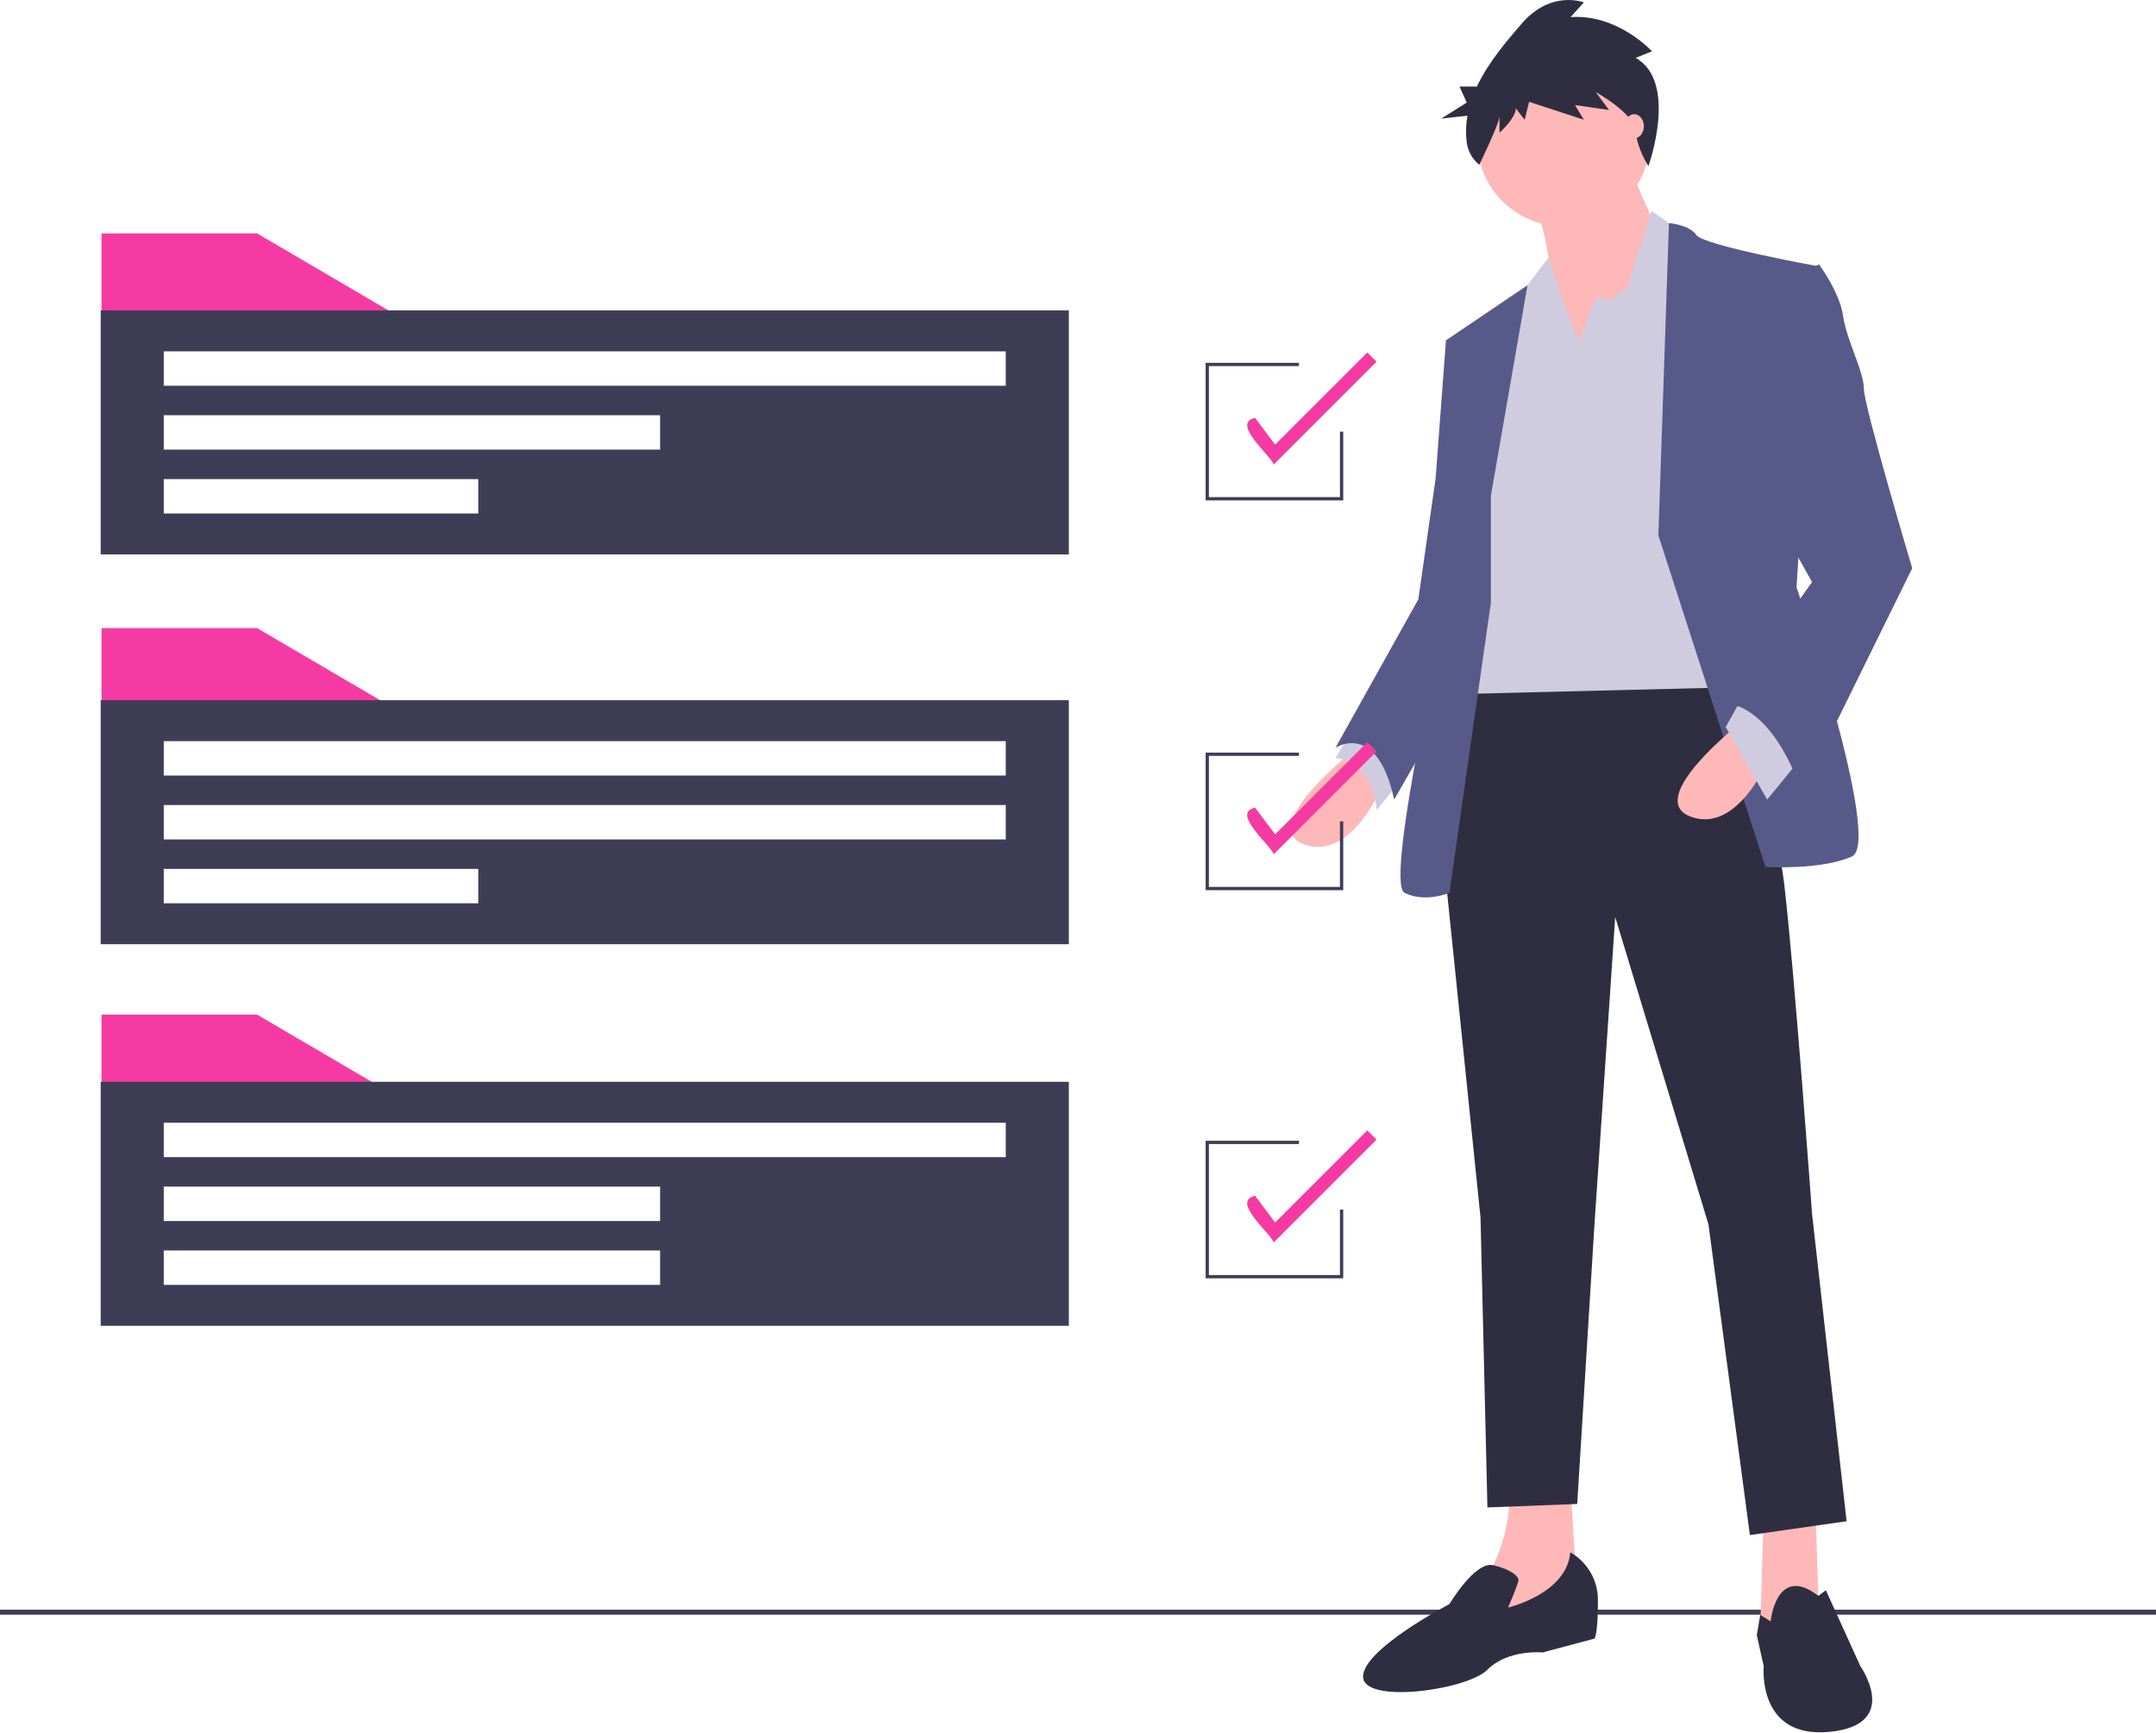
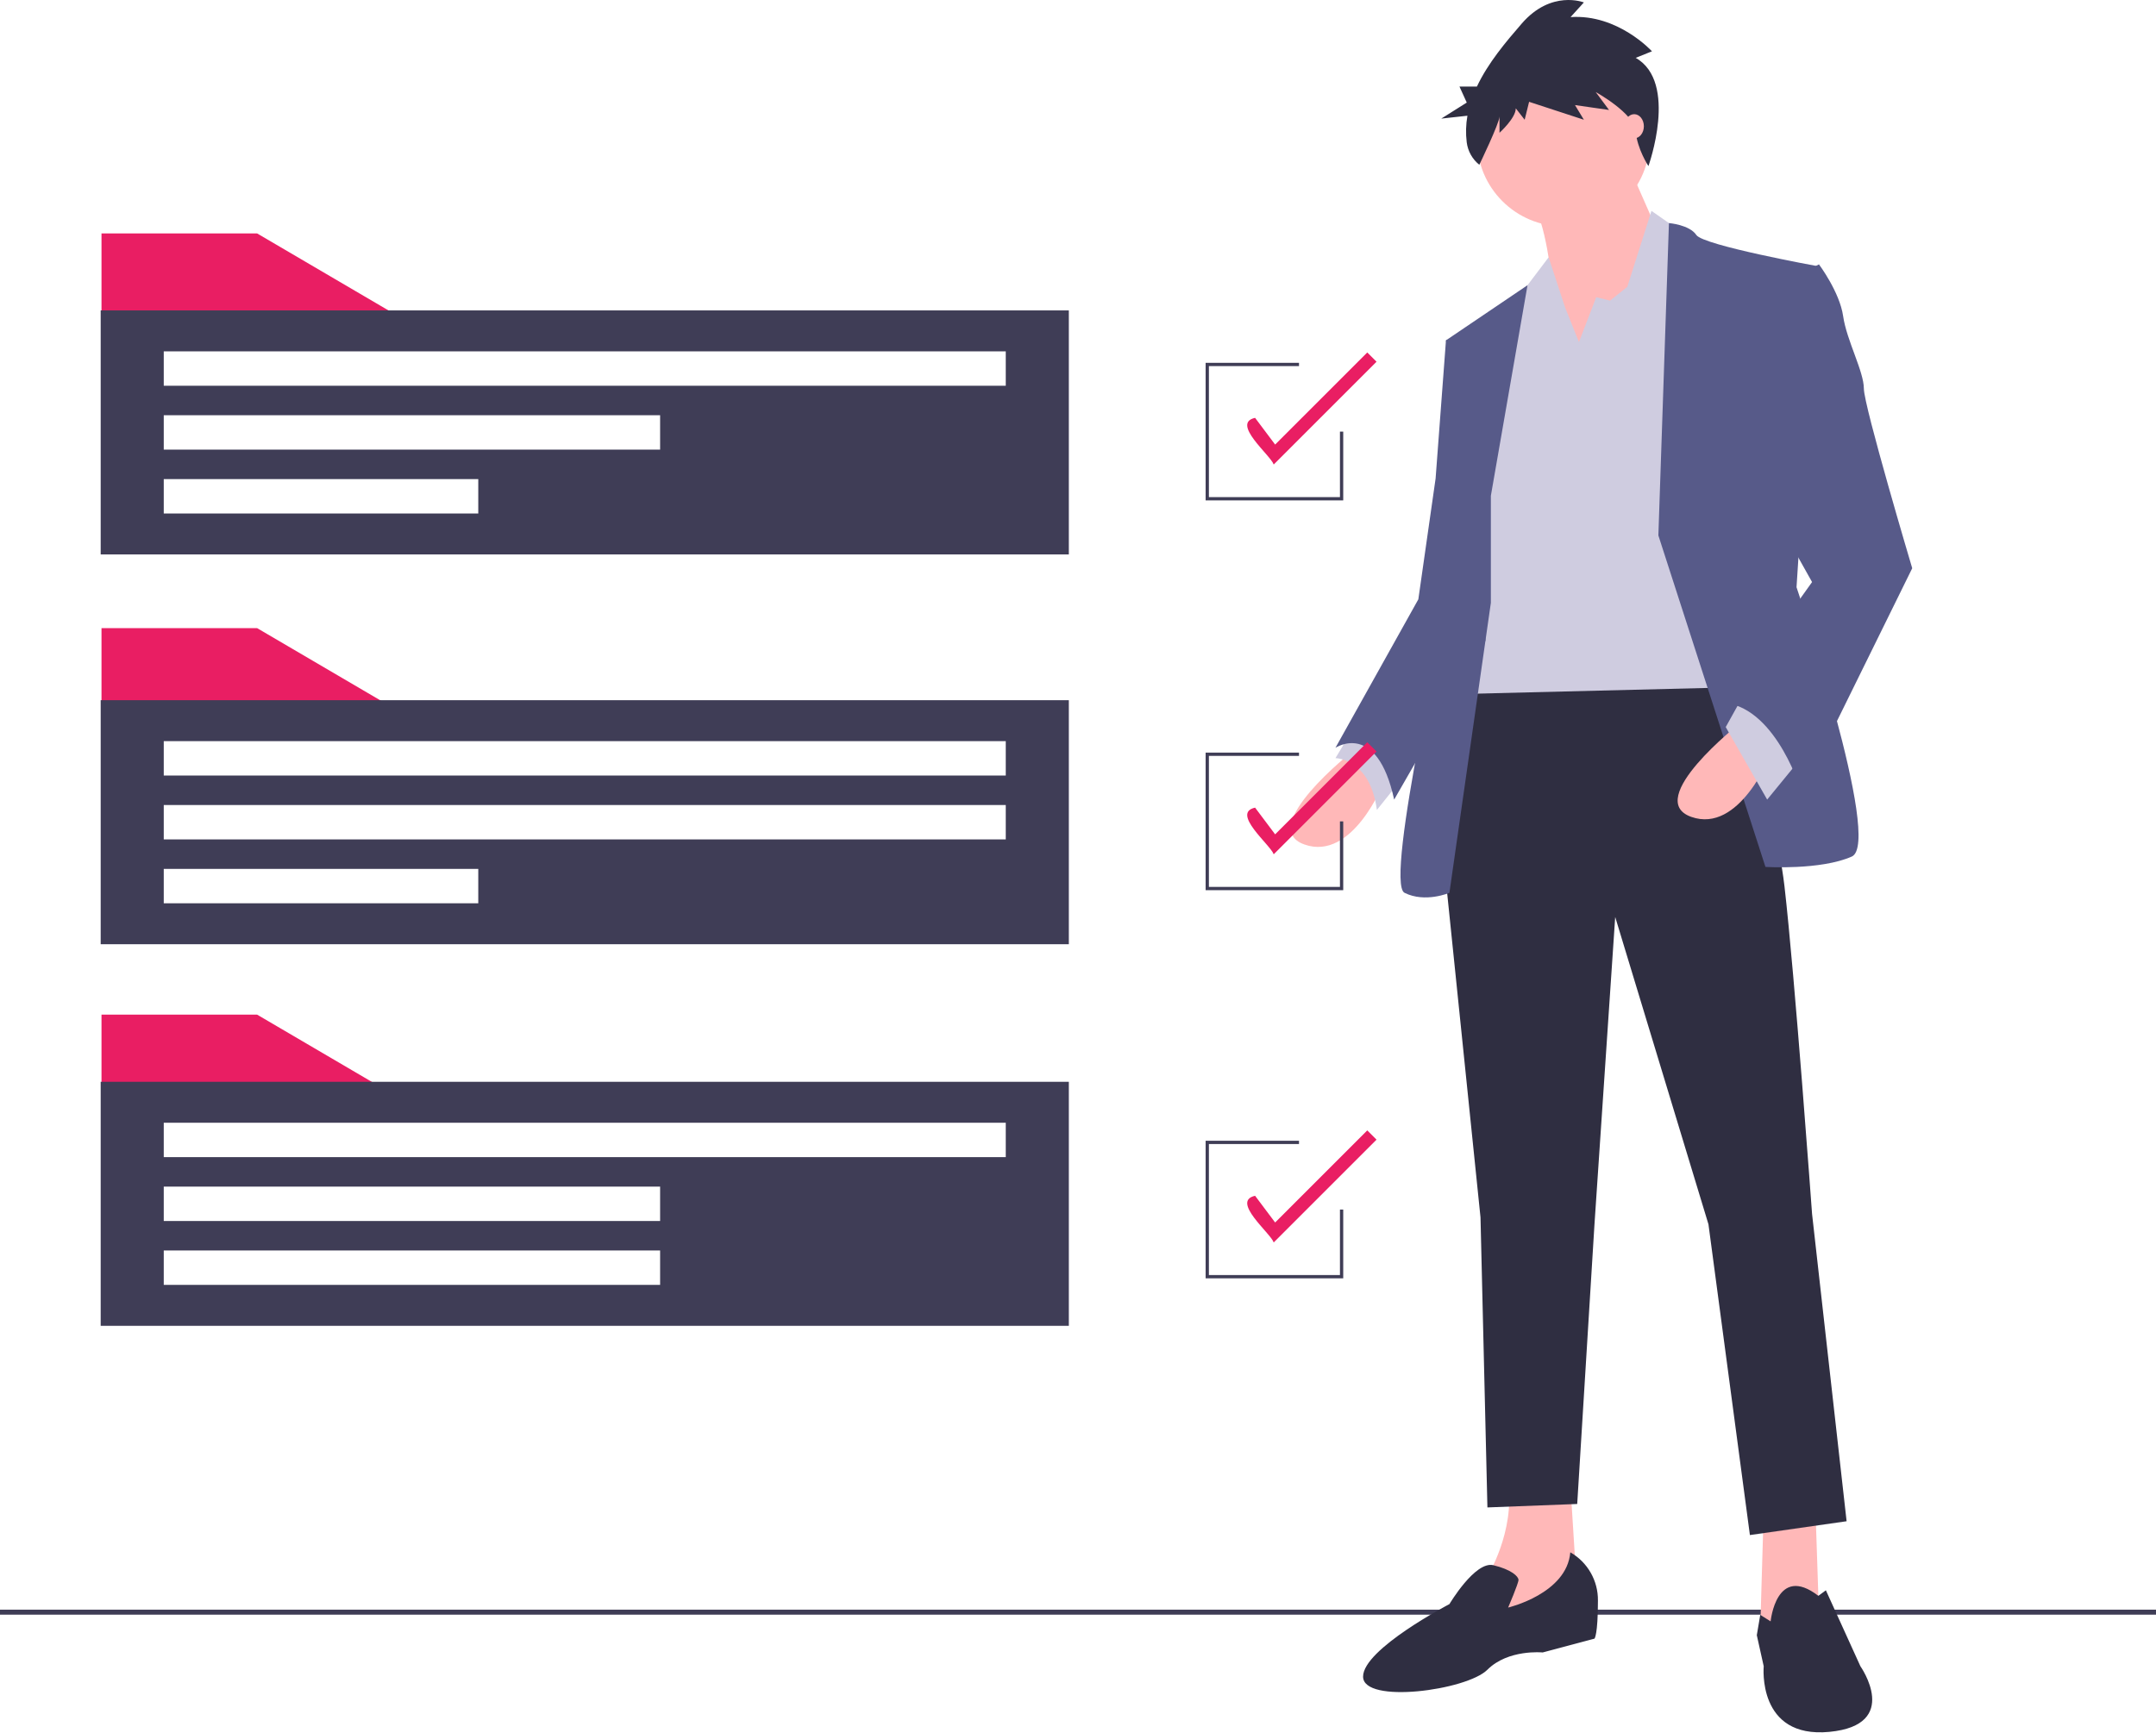
<svg xmlns="http://www.w3.org/2000/svg" id="b3347a10-18dd-4c71-91c3-38a98340ba03" data-name="Layer 1" width="963.51" height="774.364" viewBox="0 0 963.51 774.364">
  <rect y="719.526" width="963.51" height="2.241" fill="#3f3d56" />
  <path d="M722.77,398.628s-43.217,33.956-21.609,41.674,35.5-27.783,35.5-27.783Z" transform="translate(-118.2452 -62.8178)" fill="#ffb8b8" />
  <path d="M724.313,386.28l-9.261,15.435s15.435,0,18.522,23.152l12.348-15.435Z" transform="translate(-118.2452 -62.8178)" fill="#cfcce0" />
  <polygon points="811.35 675.375 812.894 721.679 794.372 732.483 786.655 727.853 788.198 675.375 811.35 675.375" fill="#ffb8b8" />
  <path d="M820.009,725.845l3.087,49.391-43.217,18.522,3.087-26.239s12.348-20.065,9.261-41.674Z" transform="translate(-118.2452 -62.8178)" fill="#ffb8b8" />
  <path d="M886.378,353.868s24.696,64.826,29.326,104.956,12.348,146.63,12.348,146.63L943.487,742.823l-43.217,6.174L881.748,610.084,840.074,472.715l-9.261,137.369-7.717,125.021-40.13,1.543-3.087-129.652L762.9,441.846l9.261-78.717Z" transform="translate(-118.2452 -62.8178)" fill="#2f2e41" />
  <path d="M909.53,787.584s2.532-25.923,21.331-11.418l3.365-2.473,15.435,33.956s18.522,26.239-13.891,29.326-29.326-29.326-29.326-29.326l-3.087-13.891,1.543-9.097Z" transform="translate(-118.2452 -62.8178)" fill="#2f2e41" />
  <path d="M820.009,756.714a24.521,24.521,0,0,1,12.348,21.609c0,15.435-1.543,16.978-1.543,16.978L807.661,801.475s-15.435-1.543-24.696,7.717-55.565,15.435-55.565,3.087,38.587-32.413,38.587-32.413,11.459-19.352,19.621-17.393,11.249,5.046,11.249,6.589-4.63,12.348-4.63,12.348S818.465,775.236,820.009,756.714Z" transform="translate(-118.2452 -62.8178)" fill="#2f2e41" />
  <circle cx="698.677" cy="62.616" r="38.587" fill="#ffb8b8" />
  <path d="M845.476,135.466l16.978,38.587-46.304,66.369s-3.087-72.543-12.348-84.891S845.476,135.466,845.476,135.466Z" transform="translate(-118.2452 -62.8178)" fill="#ffb8b8" />
  <polygon points="705.622 152.909 713.34 132.844 719.513 134.387 727.231 128.213 738.035 94.257 753.47 105.061 773.535 307.256 648.514 310.343 665.492 169.887 680.927 129.757 692.068 115.028 699.448 137.474 705.622 152.909" fill="#cfcce0" />
  <path d="M859.367,302.161l4.723-139.62s9.168.707,12.255,5.337,54.022,13.891,54.022,13.891l-9.261,143.543s38.587,114.217,24.696,120.391-38.587,4.63-38.587,4.63Z" transform="translate(-118.2452 -62.8178)" fill="#575a89" />
  <path d="M784.509,284.411l16.374-94.098-36.439,24.642,9.261,67.913-7.717,46.304S736.661,457.28,745.922,461.911s20.065,0,20.065,0l18.522-129.652Z" transform="translate(-118.2452 -62.8178)" fill="#575a89" />
  <path d="M775.248,211.868l-10.804,3.087-4.63,61.739-7.717,54.022L715.053,397.085s18.522-12.348,26.239,23.152l40.796-71.026Z" transform="translate(-118.2452 -62.8178)" fill="#575a89" />
  <path d="M895.639,386.28s-43.217,33.956-21.609,41.674,35.5-27.783,35.5-27.783Z" transform="translate(-118.2452 -62.8178)" fill="#ffb8b8" />
  <polygon points="803.633 340.441 789.742 357.419 771.22 325.006 778.937 311.115 803.633 340.441" fill="#cfcce0" />
  <path d="M918.791,187.172l12.348-6.174s9.261,12.348,10.804,23.152,9.261,24.696,9.261,32.413,21.609,80.261,21.609,80.261L923.422,417.15s-10.804-37.043-33.956-40.13L928.052,322.998,906.443,284.411Z" transform="translate(-118.2452 -62.8178)" fill="#575a89" />
  <path d="M849.225,88.668l7.276-2.913S841.287,69.005,820.119,70.462l5.954-6.554s-14.553-5.826-27.783,9.467c-6.955,8.039-15.001,17.489-20.018,28.135h-7.793l3.252,7.161L762.349,115.832l11.684-1.286a40.018,40.018,0,0,0-.317,11.878,15.369,15.369,0,0,0,5.628,10.054h0s9.024-18.679,9.024-21.592v7.283s7.276-6.554,7.276-10.924l3.969,5.098,1.984-8.011,24.475,8.011-3.969-6.554,15.214,2.185-5.954-8.011s17.199,9.467,17.86,17.478c.661,8.011,5.696,15.602,5.696,15.602S868.408,99.592,849.225,88.668Z" transform="translate(-118.2452 -62.8178)" fill="#2f2e41" />
  <ellipse cx="730.318" cy="56.442" rx="4.322" ry="5.402" fill="#ffb8b8" />
-   <polygon points="178.601 318.118 45.361 318.118 45.361 280.782 114.91 280.782 178.601 318.118" fill="#f53ba3" />
+   <polygon points="178.601 318.118 45.361 318.118 45.361 280.782 114.91 280.782 178.601 318.118" fill="#e91e63" />
  <path d="M163.24,375.811V484.893H595.905V375.811ZM331.987,466.591H191.426V451.217H331.987ZM567.72,438.039h-376.294V422.665h376.294Zm0-28.551h-376.294V394.114h376.294Z" transform="translate(-118.2452 -62.8178)" fill="#3f3d56" />
-   <polygon points="178.601 141.685 45.361 141.685 45.361 104.348 114.91 104.348 178.601 141.685" fill="#f53ba3" />
+   <polygon points="178.601 141.685 45.361 141.685 45.361 104.348 114.91 104.348 178.601 141.685" fill="#e91e63" />
  <path d="M163.24,201.574V310.655H595.905V201.574ZM331.987,292.353H191.426V276.979H331.987Zm81.262-28.551H191.426V248.428H413.249Zm154.471-28.551h-376.294V219.876h376.294Z" transform="translate(-118.2452 -62.8178)" fill="#3f3d56" />
-   <polygon points="178.601 490.891 45.361 490.891 45.361 453.555 114.91 453.555 178.601 490.891" fill="#f53ba3" />
+   <polygon points="178.601 490.891 45.361 490.891 45.361 453.555 114.91 453.555 178.601 490.891" fill="#e91e63" />
  <path d="M163.24,546.388V655.47H595.905V546.388Zm250.009,90.779H191.426V621.793H413.249Zm0-28.551H191.426V593.242H413.249Zm154.471-28.551h-376.294V564.69h376.294Z" transform="translate(-118.2452 -62.8178)" fill="#3f3d56" />
  <polygon points="600.285 223.679 538.789 223.679 538.789 162.183 580.519 162.183 580.519 163.647 540.254 163.647 540.254 222.215 598.821 222.215 598.821 192.931 600.285 192.931 600.285 223.679" fill="#3f3d56" />
-   <path d="M687.466,270.456c-1.421-4.196-19.242-18.46-8.322-20.857l8.955,11.941,41.172-41.171,4.141,4.141Z" transform="translate(-118.2452 -62.8178)" fill="#f53ba3" />
+   <path d="M687.466,270.456c-1.421-4.196-19.242-18.46-8.322-20.857l8.955,11.941,41.172-41.171,4.141,4.141Z" transform="translate(-118.2452 -62.8178)" fill="#e91e63" />
  <polygon points="600.285 397.916 538.789 397.916 538.789 336.42 580.519 336.42 580.519 337.885 540.254 337.885 540.254 396.452 598.821 396.452 598.821 367.168 600.285 367.168 600.285 397.916" fill="#3f3d56" />
-   <path d="M687.466,444.694c-1.421-4.196-19.242-18.46-8.322-20.857l8.955,11.941,41.172-41.171,4.141,4.141Z" transform="translate(-118.2452 -62.8178)" fill="#f53ba3" />
+   <path d="M687.466,444.694c-1.421-4.196-19.242-18.46-8.322-20.857l8.955,11.941,41.172-41.171,4.141,4.141Z" transform="translate(-118.2452 -62.8178)" fill="#e91e63" />
  <polygon points="600.285 571.421 538.789 571.421 538.789 509.926 580.519 509.926 580.519 511.39 540.254 511.39 540.254 569.957 598.821 569.957 598.821 540.673 600.285 540.673 600.285 571.421" fill="#3f3d56" />
-   <path d="M687.466,618.199c-1.421-4.196-19.242-18.46-8.322-20.857l8.955,11.941,41.172-41.171,4.141,4.141Z" transform="translate(-118.2452 -62.8178)" fill="#f53ba3" />
+   <path d="M687.466,618.199c-1.421-4.196-19.242-18.46-8.322-20.857l8.955,11.941,41.172-41.171,4.141,4.141Z" transform="translate(-118.2452 -62.8178)" fill="#e91e63" />
</svg>
